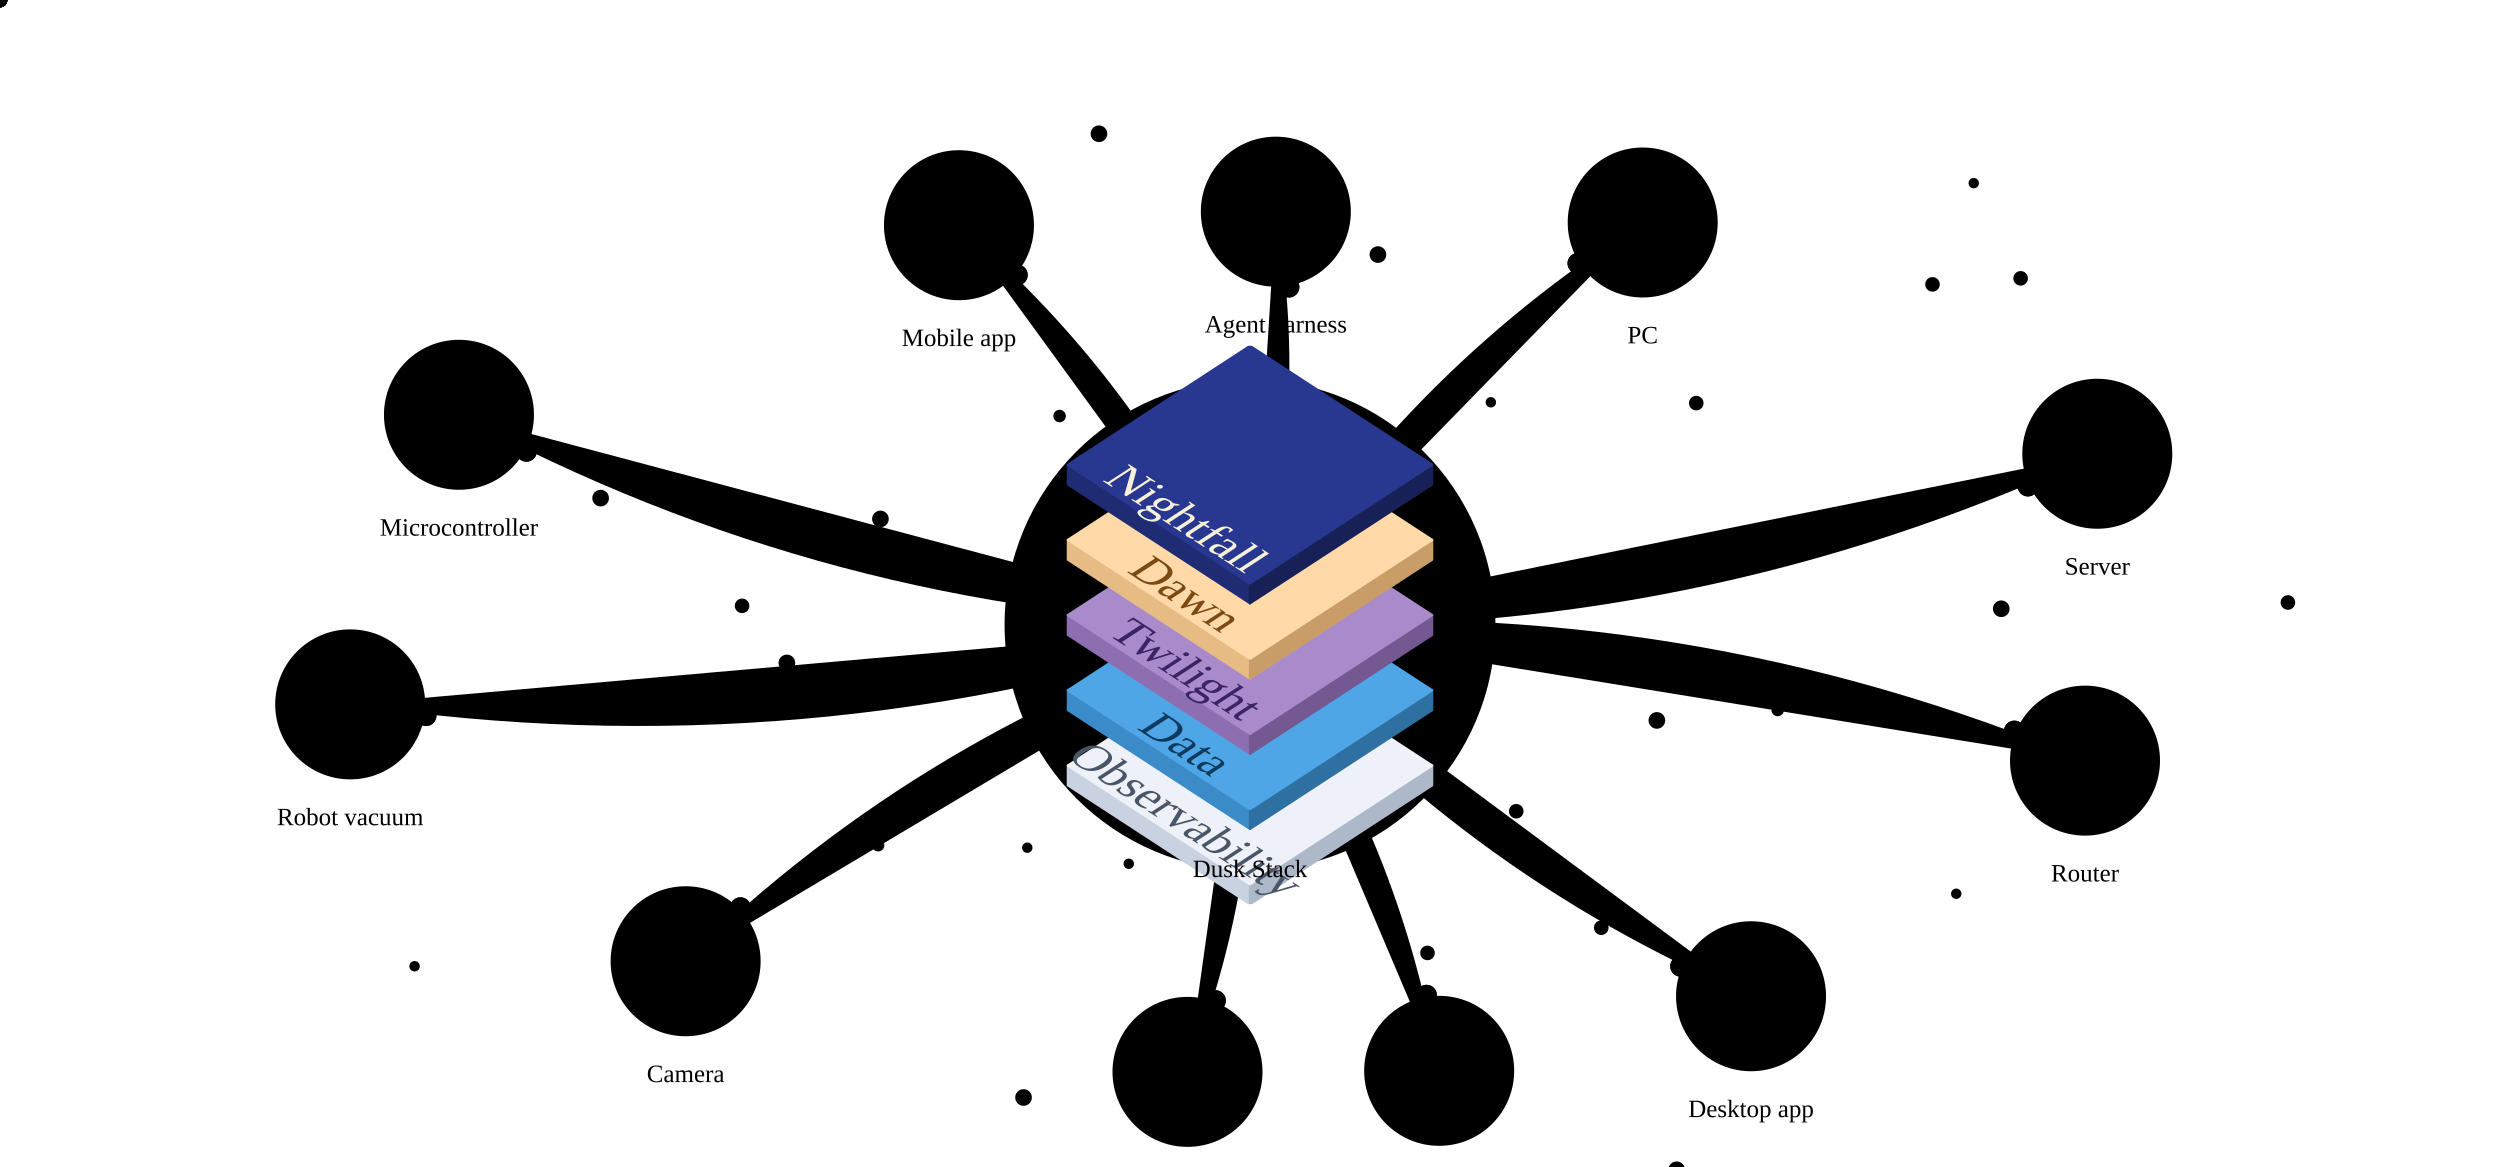
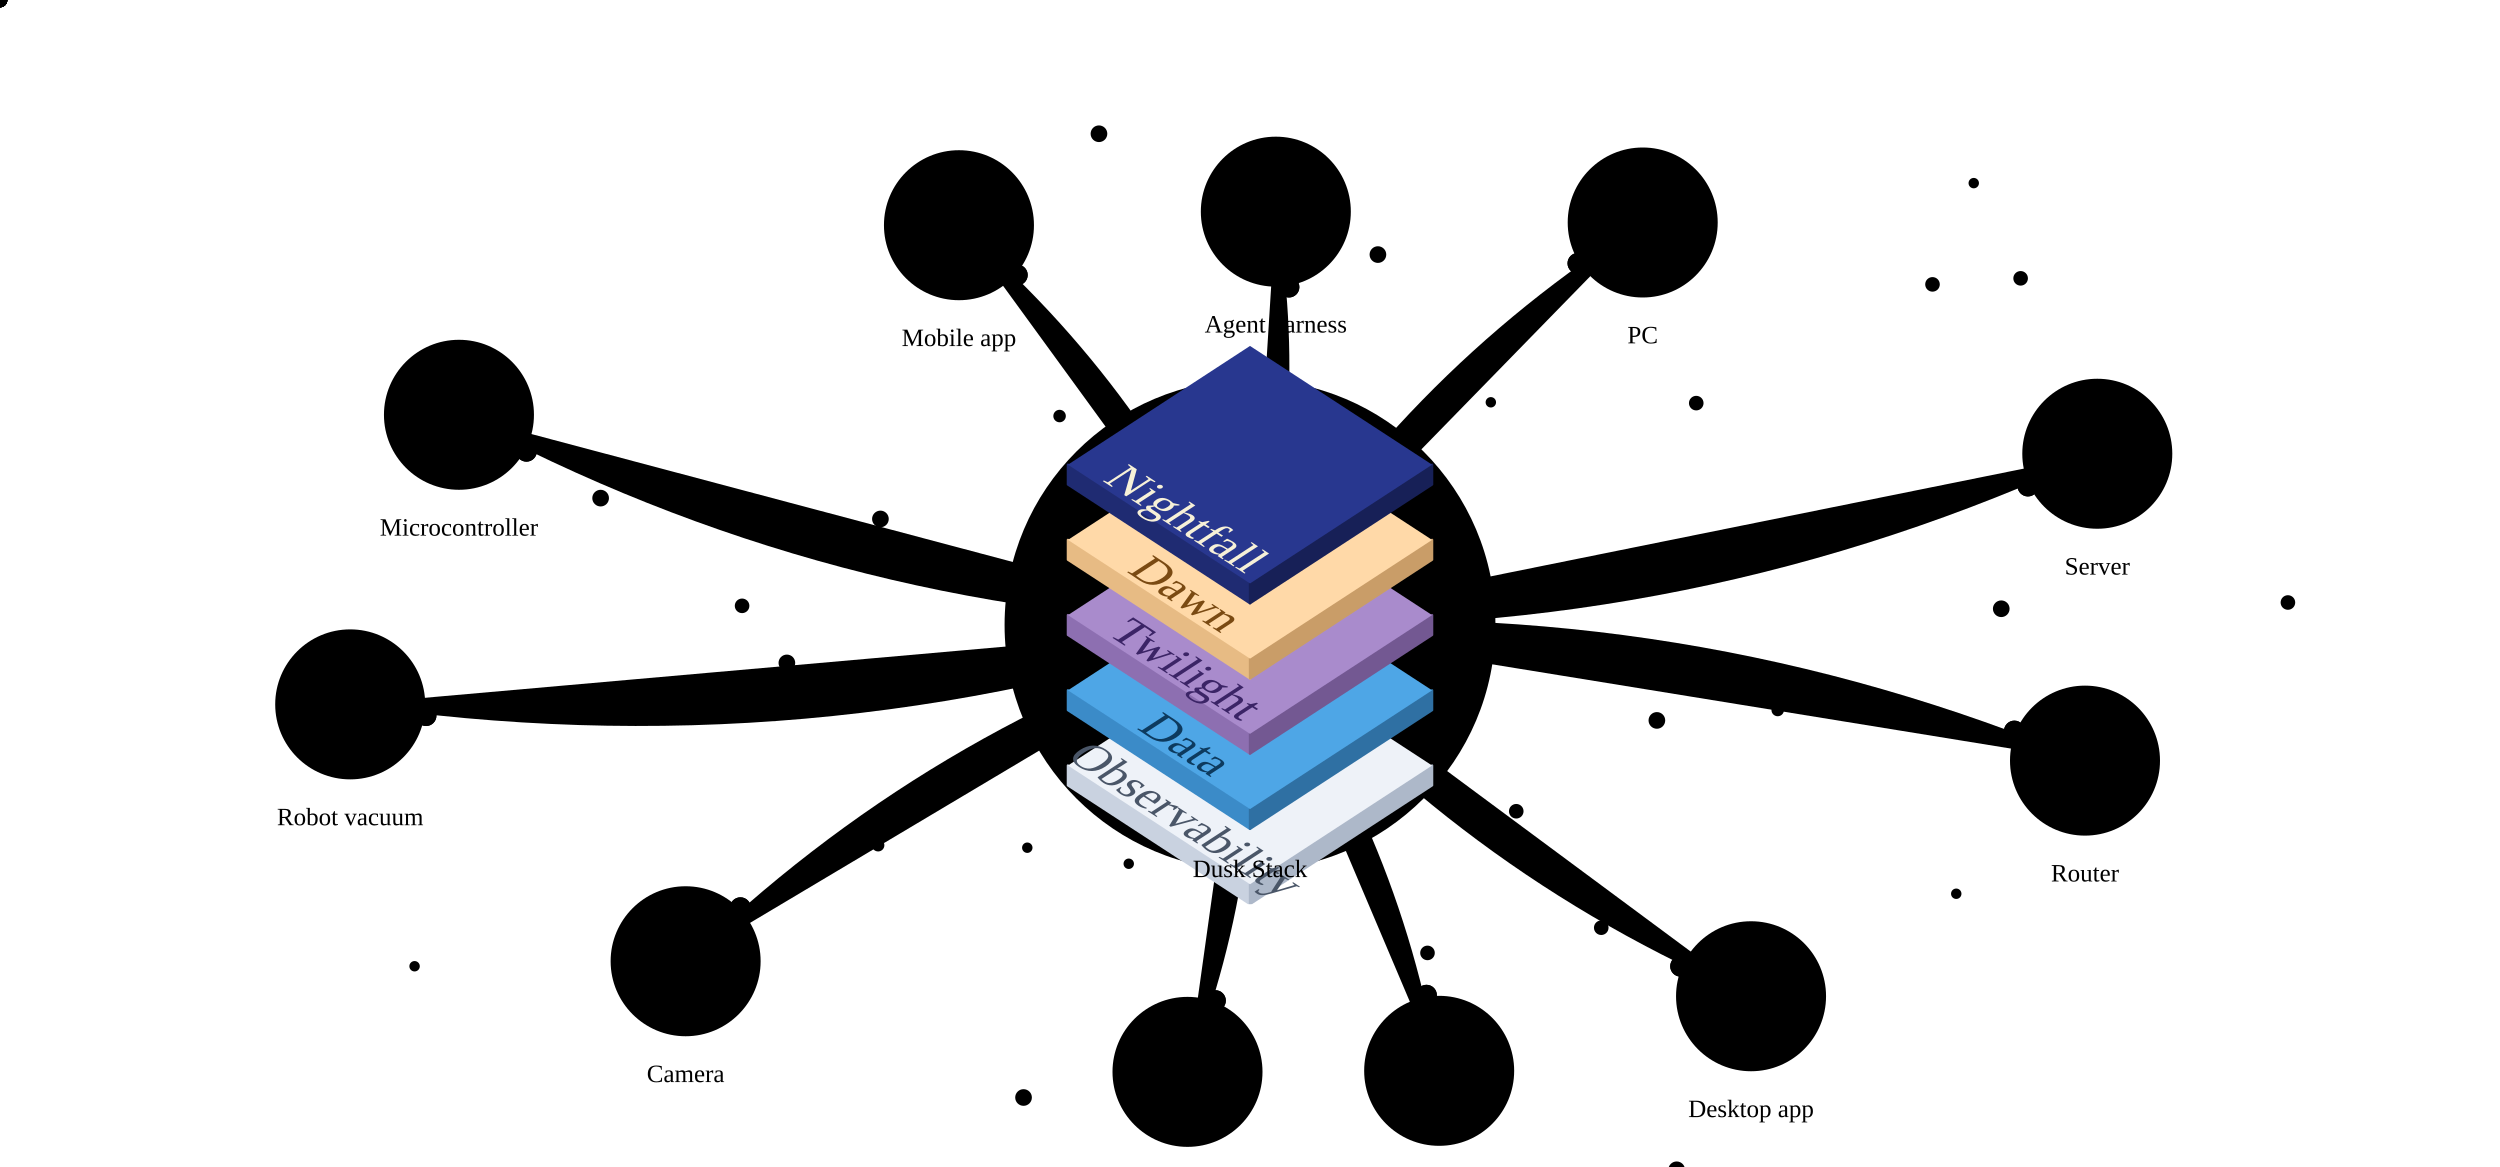
<svg xmlns="http://www.w3.org/2000/svg" class="dusk-fleet__network" viewBox="0 0 1200 560" role="img" aria-labelledby="dusk-fleet-title">
  <defs>
    <symbol id="dusk-glyph-microcontroller" viewBox="-24 -24 48 48">
      <rect x="-13" y="-13" width="26" height="26" rx="3" />
      <rect x="-6" y="-6" width="12" height="12" rx="1.5" />
      <path d="M-8 -13v-5M0 -13v-5M8 -13v-5M-8 13v5M0 13v5M8 13v5M-13 -8h-5M-13 0h-5M-13 8h-5M13 -8h5M13 0h5M13 8h5" />
    </symbol>
    <symbol id="dusk-glyph-phone" viewBox="-24 -24 48 48">
      <rect x="-10" y="-18" width="20" height="36" rx="4" />
      <path d="M-3 13h6" />
    </symbol>
    <symbol id="dusk-glyph-laptop" viewBox="-24 -24 48 48">
      <rect x="-15" y="-13" width="30" height="20" rx="2" />
      <path d="M-21 11h42l-3 5h-36z" />
    </symbol>
    <symbol id="dusk-glyph-server" viewBox="-24 -24 48 48">
      <rect x="-16" y="-17" width="32" height="10" rx="2" />
      <rect x="-16" y="-5" width="32" height="10" rx="2" />
      <rect x="-16" y="7" width="32" height="10" rx="2" />
      <path d="M-10 -12h4M-10 0h4M-10 12h4" />
    </symbol>
    <symbol id="dusk-glyph-router" viewBox="-24 -24 48 48">
      <rect x="-18" y="1" width="36" height="12" rx="3" />
      <path d="M-10 1l-5-14M10 1l5-14M-11 7h2M-5 7h2M1 7h2" />
    </symbol>
    <symbol id="dusk-glyph-desktop" viewBox="-24 -24 48 48">
      <rect x="-18" y="-16" width="36" height="24" rx="2" />
      <path d="M0 8v6M-8 16h16" />
    </symbol>
    <symbol id="dusk-glyph-camera" viewBox="-24 -24 48 48">
      <rect x="-17" y="-11" width="26" height="16" rx="3" />
      <path d="M9 -6l9-4v14l-9-4" />
      <path d="M-10 5l-3 10h10" />
    </symbol>
    <symbol id="dusk-glyph-robot-vacuum" viewBox="-24 -24 48 48">
      <circle r="17" />
      <circle r="5" />
      <path d="M-12 -8a14 14 0 0 1 24 0" />
    </symbol>
    <symbol id="dusk-glyph-car" viewBox="-24 -24 48 48">
      <path d="M-19 6v-6l5-9h22l7 9h4v6z" />
      <circle cx="-10" cy="8" r="4" />
      <circle cx="11" cy="8" r="4" />
    </symbol>
    <symbol id="dusk-glyph-agent-harness" viewBox="-24 -24 48 48">
      <rect x="-15" y="-9" width="30" height="24" rx="5" />
      <circle cx="-6" cy="2" r="2.2" />
      <circle cx="6" cy="2" r="2.2" />
      <path d="M-5 9h10M0 -9v-6" />
      <circle cy="-17" r="2" />
    </symbol>
    <symbol id="dusk-glyph-game" viewBox="-24 -24 48 48">
      <rect x="-19" y="-9" width="38" height="18" rx="9" />
      <path d="M-12 0h8M-8 -4v8" />
      <circle cx="9" cy="-2.5" r="1.8" />
      <circle cx="14" cy="2.5" r="1.8" />
    </symbol>
    <symbol id="dusk-glyph-stack" viewBox="-50 -70.5 100 141">
      <polygon fill="#c9d2e0" stroke="#c9d2e0" stroke-width="0.6" stroke-linejoin="round" points="-46,35.5 0,65.5 0,70.5 -46,40.5" />
      <polygon fill="#adb8c9" stroke="#adb8c9" stroke-width="0.6" stroke-linejoin="round" points="0,65.5 46,35.5 46,40.5 0,70.5" />
-       <polygon fill="#eef2f8" stroke="#eef2f8" stroke-width="0.6" stroke-linejoin="round" points="0,5.5 46,35.5 0,65.5 -46,35.5" />
+       <polygon fill="#eef2f8" points="0,5.5 46,35.5 0,65.5 -46,35.5" />
      <text class="dusk-fleet__hub-print" fill="#4a5668" text-anchor="middle" transform="matrix(0.837611 0.546268 -0.837611 0.546268 -19.32 51.3)">
        Observability
      </text>
      <polygon fill="#3b8bc8" stroke="#3b8bc8" stroke-width="0.6" stroke-linejoin="round" points="-46,16.5 0,46.5 0,51.5 -46,21.5" />
      <polygon fill="#2f70a3" stroke="#2f70a3" stroke-width="0.6" stroke-linejoin="round" points="0,46.5 46,16.5 46,21.5 0,51.5" />
-       <polygon fill="#4ea6e6" stroke="#4ea6e6" stroke-width="0.6" stroke-linejoin="round" points="0,-13.5 46,16.5 0,46.5 -46,16.5" />
+       <polygon fill="#4ea6e6" points="0,-13.5 46,16.5 0,46.5 -46,16.5" />
      <text class="dusk-fleet__hub-print" fill="#0d3a5e" text-anchor="middle" transform="matrix(0.837611 0.546268 -0.837611 0.546268 -19.32 32.3)">
        Data
      </text>
      <polygon fill="#8d6fb1" stroke="#8d6fb1" stroke-width="0.6" stroke-linejoin="round" points="-46,-2.5 0,27.5 0,32.5 -46,2.5" />
      <polygon fill="#735892" stroke="#735892" stroke-width="0.6" stroke-linejoin="round" points="0,27.5 46,-2.5 46,2.5 0,32.5" />
-       <polygon fill="#a98bcc" stroke="#a98bcc" stroke-width="0.6" stroke-linejoin="round" points="0,-32.5 46,-2.5 0,27.5 -46,-2.5" />
+       <polygon fill="#a98bcc" points="0,-32.5 46,-2.5 0,27.5 -46,-2.5" />
      <text class="dusk-fleet__hub-print" fill="#3b2466" text-anchor="middle" transform="matrix(0.837611 0.546268 -0.837611 0.546268 -19.32 13.3)">
        Twilight
      </text>
      <polygon fill="#e7bb84" stroke="#e7bb84" stroke-width="0.6" stroke-linejoin="round" points="-46,-21.5 0,8.5 0,13.5 -46,-16.5" />
      <polygon fill="#c99d68" stroke="#c99d68" stroke-width="0.6" stroke-linejoin="round" points="0,8.5 46,-21.5 46,-16.5 0,13.5" />
-       <polygon fill="#ffd9a8" stroke="#ffd9a8" stroke-width="0.6" stroke-linejoin="round" points="0,-51.5 46,-21.5 0,8.5 -46,-21.5" />
+       <polygon fill="#ffd9a8" points="0,-51.5 46,-21.5 0,8.5 -46,-21.5" />
      <text class="dusk-fleet__hub-print" fill="#7a4a12" text-anchor="middle" transform="matrix(0.837611 0.546268 -0.837611 0.546268 -19.32 -5.7)">
        Dawn
      </text>
      <polygon fill="#1f2b72" stroke="#1f2b72" stroke-width="0.6" stroke-linejoin="round" points="-46,-40.5 0,-10.5 0,-5.5 -46,-35.5" />
      <polygon fill="#172057" stroke="#172057" stroke-width="0.6" stroke-linejoin="round" points="0,-10.5 46,-40.5 46,-35.5 0,-5.5" />
-       <polygon fill="#28378f" stroke="#28378f" stroke-width="0.6" stroke-linejoin="round" points="0,-70.5 46,-40.5 0,-10.5 -46,-40.5" />
+       <polygon fill="#28378f" points="0,-70.5 46,-40.5 0,-10.5 -46,-40.5" />
      <text class="dusk-fleet__hub-print" fill="#f7f1d8" text-anchor="middle" transform="matrix(0.837611 0.546268 -0.837611 0.546268 -19.32 -24.7)">
        Nightfall
      </text>
    </symbol>
  </defs>
  <circle class="dusk-fleet__hub-glow" cx="600" cy="300" r="117.8" />
  <g class="dusk-fleet__tiny">
    <path class="dusk-fleet__link dusk-fleet__link--faint" id="dusk-tiny-0" d="M600 300L493.1 406.9" />
    <path class="dusk-fleet__link dusk-fleet__link--faint" id="dusk-tiny-1" d="M600 300L465.1 375.9" />
    <path class="dusk-fleet__link dusk-fleet__link--faint" id="dusk-tiny-2" d="M600 300L795.3 345.8" />
    <path class="dusk-fleet__link dusk-fleet__link--faint" id="dusk-tiny-3" d="M600 300L422.6 249.1" />
    <path class="dusk-fleet__link dusk-fleet__link--faint" id="dusk-tiny-4" d="M600 300L853.3 340.8" />
    <path class="dusk-fleet__link dusk-fleet__link--faint" id="dusk-tiny-5" d="M600 300L541.8 414.6" />
    <path class="dusk-fleet__link dusk-fleet__link--faint" id="dusk-tiny-6" d="M600 300L508.6 199.7" />
    <path class="dusk-fleet__link dusk-fleet__link--faint" id="dusk-tiny-7" d="M600 300L628.4 591.7" />
    <path class="dusk-fleet__link dusk-fleet__link--faint" id="dusk-tiny-8" d="M600 300L661.4 122.2" />
    <path class="dusk-fleet__link dusk-fleet__link--faint" id="dusk-tiny-9" d="M600 300L421.5 405.7" />
    <path class="dusk-fleet__link dusk-fleet__link--faint" id="dusk-tiny-10" d="M600 300L927.6 136.5" />
    <path class="dusk-fleet__link dusk-fleet__link--faint" id="dusk-tiny-11" d="M600 300L356.2 290.8" />
    <path class="dusk-fleet__link dusk-fleet__link--faint" id="dusk-tiny-12" d="M600 300L814.2 193.5" />
    <path class="dusk-fleet__link dusk-fleet__link--faint" id="dusk-tiny-13" d="M600 300L1098.2 289.2" />
    <path class="dusk-fleet__link dusk-fleet__link--faint" id="dusk-tiny-14" d="M600 300L491.3 526.8" />
    <path class="dusk-fleet__link dusk-fleet__link--faint" id="dusk-tiny-15" d="M600 300L199 463.8" />
    <path class="dusk-fleet__link dusk-fleet__link--faint" id="dusk-tiny-16" d="M600 300L768.6 445.3" />
    <path class="dusk-fleet__link dusk-fleet__link--faint" id="dusk-tiny-17" d="M600 300L969.9 133.6" />
    <path class="dusk-fleet__link dusk-fleet__link--faint" id="dusk-tiny-18" d="M600 300L625.7 405.6" />
    <path class="dusk-fleet__link dusk-fleet__link--faint" id="dusk-tiny-19" d="M600 300L585.4 390.8" />
    <path class="dusk-fleet__link dusk-fleet__link--faint" id="dusk-tiny-20" d="M600 300L947.4 87.9" />
    <path class="dusk-fleet__link dusk-fleet__link--faint" id="dusk-tiny-21" d="M600 300L288.3 239.1" />
    <path class="dusk-fleet__link dusk-fleet__link--faint" id="dusk-tiny-22" d="M600 300L939 429" />
    <path class="dusk-fleet__link dusk-fleet__link--faint" id="dusk-tiny-23" d="M600 300L804.8 561.5" />
    <path class="dusk-fleet__link dusk-fleet__link--faint" id="dusk-tiny-24" d="M600 300L727.8 389.4" />
    <path class="dusk-fleet__link dusk-fleet__link--faint" id="dusk-tiny-25" d="M600 300L685.2 457.4" />
    <path class="dusk-fleet__link dusk-fleet__link--faint" id="dusk-tiny-26" d="M600 300L377.7 318.2" />
    <path class="dusk-fleet__link dusk-fleet__link--faint" id="dusk-tiny-27" d="M600 300L960.6 292.2" />
    <path class="dusk-fleet__link dusk-fleet__link--faint" id="dusk-tiny-28" d="M600 300L527.5 64.2" />
    <path class="dusk-fleet__link dusk-fleet__link--faint" id="dusk-tiny-29" d="M600 300L715.6 193.1" />
    <circle cx="493.1" cy="406.9" r="2.5" />
    <circle cx="465.1" cy="375.9" r="3" />
    <circle cx="795.3" cy="345.8" r="4" />
    <circle cx="422.6" cy="249.1" r="4" />
    <circle cx="853.3" cy="340.8" r="3" />
    <circle cx="541.8" cy="414.6" r="2.5" />
    <circle cx="508.6" cy="199.7" r="3" />
    <circle cx="628.4" cy="591.7" r="4" />
    <circle cx="661.4" cy="122.2" r="4" />
    <circle cx="421.5" cy="405.7" r="3" />
    <circle cx="927.6" cy="136.5" r="3.5" />
    <circle cx="356.2" cy="290.8" r="3.5" />
    <circle cx="814.2" cy="193.5" r="3.5" />
    <circle cx="1098.2" cy="289.2" r="3.5" />
    <circle cx="491.3" cy="526.8" r="4" />
    <circle cx="199" cy="463.8" r="2.5" />
    <circle cx="768.6" cy="445.3" r="3.5" />
    <circle cx="969.9" cy="133.6" r="3.5" />
    <circle cx="625.7" cy="405.6" r="3" />
    <circle cx="585.4" cy="390.8" r="4" />
    <circle cx="947.4" cy="87.9" r="2.5" />
    <circle cx="288.3" cy="239.1" r="4" />
    <circle cx="939" cy="429" r="2.5" />
    <circle cx="804.8" cy="561.5" r="4" />
    <circle cx="727.8" cy="389.4" r="3.5" />
    <circle cx="685.2" cy="457.4" r="3.5" />
    <circle cx="377.7" cy="318.2" r="4" />
    <circle cx="960.6" cy="292.2" r="4" />
    <circle cx="527.5" cy="64.2" r="4" />
    <circle cx="715.6" cy="193.1" r="2.5" />
    <circle class="dusk-packet dusk-packet--faint" r="2.5">
      <animateMotion dur="3.2s" begin="-0s" repeatCount="indefinite" keyPoints="1;0" keyTimes="0;1" calcMode="linear">
        <mpath href="#dusk-tiny-0" />
      </animateMotion>
    </circle>
    <circle class="dusk-packet dusk-packet--faint" r="2.5">
      <animateMotion dur="4.1s" begin="-2.1s" repeatCount="indefinite" keyPoints="1;0" keyTimes="0;1" calcMode="linear">
        <mpath href="#dusk-tiny-3" />
      </animateMotion>
    </circle>
    <circle class="dusk-packet dusk-packet--faint" r="2.5">
      <animateMotion dur="4.9s" begin="-4.3s" repeatCount="indefinite" keyPoints="1;0" keyTimes="0;1" calcMode="linear">
        <mpath href="#dusk-tiny-6" />
      </animateMotion>
    </circle>
    <circle class="dusk-packet dusk-packet--faint" r="2.5">
      <animateMotion dur="4s" begin="-2.4s" repeatCount="indefinite" keyPoints="1;0" keyTimes="0;1" calcMode="linear">
        <mpath href="#dusk-tiny-9" />
      </animateMotion>
    </circle>
    <circle class="dusk-packet dusk-packet--faint" r="2.5">
      <animateMotion dur="4.9s" begin="-3.6s" repeatCount="indefinite" keyPoints="1;0" keyTimes="0;1" calcMode="linear">
        <mpath href="#dusk-tiny-12" />
      </animateMotion>
    </circle>
    <circle class="dusk-packet dusk-packet--faint" r="2.5">
      <animateMotion dur="3.9s" begin="-2.7s" repeatCount="indefinite" keyPoints="1;0" keyTimes="0;1" calcMode="linear">
        <mpath href="#dusk-tiny-15" />
      </animateMotion>
    </circle>
    <circle class="dusk-packet dusk-packet--faint" r="2.5">
      <animateMotion dur="4.8s" begin="-3.1s" repeatCount="indefinite" keyPoints="1;0" keyTimes="0;1" calcMode="linear">
        <mpath href="#dusk-tiny-18" />
      </animateMotion>
    </circle>
    <circle class="dusk-packet dusk-packet--faint" r="2.5">
      <animateMotion dur="3.9s" begin="-3.2s" repeatCount="indefinite" keyPoints="1;0" keyTimes="0;1" calcMode="linear">
        <mpath href="#dusk-tiny-21" />
      </animateMotion>
    </circle>
    <circle class="dusk-packet dusk-packet--faint" r="2.5">
      <animateMotion dur="4.8s" begin="-2.8s" repeatCount="indefinite" keyPoints="1;0" keyTimes="0;1" calcMode="linear">
        <mpath href="#dusk-tiny-24" />
      </animateMotion>
    </circle>
    <circle class="dusk-packet dusk-packet--faint" r="2.5">
      <animateMotion dur="3.8s" begin="-0s" repeatCount="indefinite" keyPoints="1;0" keyTimes="0;1" calcMode="linear">
        <mpath href="#dusk-tiny-27" />
      </animateMotion>
    </circle>
  </g>
  <g class="dusk-arm">
    <path class="dusk-fleet__link" id="dusk-link-phone" d="M600 300Q553.2 187.3 460.3 108.1" />
    <circle class="dusk-packet" r="3.5">
      <animateMotion dur="3s" begin="-0.8s" repeatCount="indefinite" keyPoints="1;0" keyTimes="0;1" calcMode="linear">
        <mpath href="#dusk-link-phone" />
      </animateMotion>
    </circle>
    <g class="dusk-node" transform="translate(460.3 108.1)">
      <circle class="dusk-node__ring" r="36" />
      <use class="dusk-node__glyph" href="#dusk-glyph-phone" x="-24" y="-24" width="48" height="48" />
      <circle class="dusk-node__pulse" cx="28" cy="23.9" r="5" style="animation-delay: -0.5s" />
      <circle class="dusk-node__online" cx="28" cy="23.9" r="5" />
    </g>
    <text class="dusk-node__label" x="460.3" y="166.1" text-anchor="middle">
      Mobile app
    </text>
  </g>
  <g class="dusk-arm">
    <path class="dusk-fleet__link" id="dusk-link-agent-harness" d="M600 300Q630 202.3 612.4 101.6" />
    <circle class="dusk-packet" r="3.5">
      <animateMotion dur="3.4s" begin="-1.1s" repeatCount="indefinite">
        <mpath href="#dusk-link-agent-harness" />
      </animateMotion>
    </circle>
    <g class="dusk-node" transform="translate(612.4 101.6)">
      <circle class="dusk-node__ring" r="36" />
      <use class="dusk-node__glyph" href="#dusk-glyph-agent-harness" x="-24" y="-24" width="48" height="48" />
      <circle class="dusk-node__pulse" cx="6.3" cy="36.2" r="5" style="animation-delay: -1.1s" />
      <circle class="dusk-node__online" cx="6.3" cy="36.2" r="5" />
    </g>
    <text class="dusk-node__label" x="612.4" y="159.6" text-anchor="middle">
      Agent harness
    </text>
  </g>
  <g class="dusk-arm">
    <path class="dusk-fleet__link" id="dusk-link-laptop" d="M600 300Q671.1 180.8 788.5 106.8" />
    <circle class="dusk-packet" r="3.5">
      <animateMotion dur="3.3s" begin="-1.7s" repeatCount="indefinite">
        <mpath href="#dusk-link-laptop" />
      </animateMotion>
    </circle>
    <g class="dusk-node" transform="translate(788.5 106.8)">
      <circle class="dusk-node__ring" r="36" />
      <use class="dusk-node__glyph" href="#dusk-glyph-laptop" x="-24" y="-24" width="48" height="48" />
      <circle class="dusk-node__pulse" cx="-31.1" cy="19.6" r="5" style="animation-delay: -0.9s" />
      <circle class="dusk-node__online" cx="-31.1" cy="19.6" r="5" />
    </g>
    <text class="dusk-node__label" x="788.5" y="164.8" text-anchor="middle">
      PC
    </text>
  </g>
  <g class="dusk-arm">
    <path class="dusk-fleet__link" id="dusk-link-server" d="M600 300Q813.2 307.7 1006.7 217.8" />
    <circle class="dusk-packet" r="3.5">
      <animateMotion dur="3.7s" begin="-2.5s" repeatCount="indefinite">
        <mpath href="#dusk-link-server" />
      </animateMotion>
    </circle>
    <g class="dusk-node" transform="translate(1006.7 217.8)">
      <circle class="dusk-node__ring" r="36" />
      <use class="dusk-node__glyph" href="#dusk-glyph-server" x="-24" y="-24" width="48" height="48" />
      <circle class="dusk-node__pulse" cx="-33.3" cy="15.5" r="5" style="animation-delay: -1.4s" />
      <circle class="dusk-node__online" cx="-33.3" cy="15.5" r="5" />
    </g>
    <text class="dusk-node__label" x="1006.7" y="275.8" text-anchor="middle">
      Server
    </text>
  </g>
  <g class="dusk-arm">
    <path class="dusk-fleet__link" id="dusk-link-router" d="M600 300Q808.2 284.5 1000.8 365.1" />
    <circle class="dusk-packet" r="3.5">
      <animateMotion dur="4.1s" begin="-3.3s" repeatCount="indefinite" keyPoints="1;0" keyTimes="0;1" calcMode="linear">
        <mpath href="#dusk-link-router" />
      </animateMotion>
    </circle>
    <g class="dusk-node" transform="translate(1000.8 365.1)">
      <circle class="dusk-node__ring" r="36" />
      <use class="dusk-node__glyph" href="#dusk-glyph-router" x="-24" y="-24" width="48" height="48" />
      <circle class="dusk-node__pulse" cx="-33.9" cy="-14.2" r="5" style="animation-delay: -1.9s" />
      <circle class="dusk-node__online" cx="-33.9" cy="-14.2" r="5" />
    </g>
    <text class="dusk-node__label" x="1000.8" y="423.1" text-anchor="middle">
      Router
    </text>
  </g>
  <g class="dusk-arm">
    <path class="dusk-fleet__link" id="dusk-link-desktop" d="M600 300Q698.8 418 840.5 478.2" />
    <circle class="dusk-packet" r="3.5">
      <animateMotion dur="2.9s" begin="-1.3s" repeatCount="indefinite">
        <mpath href="#dusk-link-desktop" />
      </animateMotion>
    </circle>
    <g class="dusk-node" transform="translate(840.5 478.2)">
      <circle class="dusk-node__ring" r="36" />
      <use class="dusk-node__glyph" href="#dusk-glyph-desktop" x="-24" y="-24" width="48" height="48" />
      <circle class="dusk-node__pulse" cx="-33.8" cy="-14.4" r="5" style="animation-delay: -2.3s" />
      <circle class="dusk-node__online" cx="-33.8" cy="-14.4" r="5" />
    </g>
    <text class="dusk-node__label" x="840.5" y="536.2" text-anchor="middle">
      Desktop app
    </text>
  </g>
  <g class="dusk-arm">
    <path class="dusk-fleet__link" id="dusk-link-game" d="M600 300Q671.1 396.1 690.8 514" />
    <circle class="dusk-packet" r="3.5">
      <animateMotion dur="3.1s" begin="-2s" repeatCount="indefinite" keyPoints="1;0" keyTimes="0;1" calcMode="linear">
        <mpath href="#dusk-link-game" />
      </animateMotion>
    </circle>
    <g class="dusk-node" transform="translate(690.8 514)">
      <circle class="dusk-node__ring" r="36" />
      <use class="dusk-node__glyph" href="#dusk-glyph-game" x="-24" y="-24" width="48" height="48" />
      <circle class="dusk-node__pulse" cx="-6.1" cy="-36.3" r="5" style="animation-delay: -2s" />
      <circle class="dusk-node__online" cx="-6.1" cy="-36.3" r="5" />
    </g>
    <text class="dusk-node__label" x="690.8" y="572.0" text-anchor="middle">
      Game
    </text>
  </g>
  <g class="dusk-arm">
    <path class="dusk-fleet__link" id="dusk-link-car" d="M600 300Q610.7 410.8 570 514.5" />
    <circle class="dusk-packet" r="3.5">
      <animateMotion dur="3.2s" begin="-1.8s" repeatCount="indefinite">
        <mpath href="#dusk-link-car" />
      </animateMotion>
    </circle>
    <g class="dusk-node" transform="translate(570 514.5)">
      <circle class="dusk-node__ring" r="36" />
      <use class="dusk-node__glyph" href="#dusk-glyph-car" x="-24" y="-24" width="48" height="48" />
      <circle class="dusk-node__pulse" cx="13.4" cy="-34.2" r="5" style="animation-delay: -0.4s" />
      <circle class="dusk-node__online" cx="13.4" cy="-34.2" r="5" />
    </g>
    <text class="dusk-node__label" x="570" y="572.5" text-anchor="middle">
      Car
    </text>
  </g>
  <g class="dusk-arm">
    <path class="dusk-fleet__link" id="dusk-link-camera" d="M600 300Q445.2 348.2 329.1 461.4" />
    <circle class="dusk-packet" r="3.5">
      <animateMotion dur="3.6s" begin="-2.2s" repeatCount="indefinite" keyPoints="1;0" keyTimes="0;1" calcMode="linear">
        <mpath href="#dusk-link-camera" />
      </animateMotion>
    </circle>
    <g class="dusk-node" transform="translate(329.1 461.4)">
      <circle class="dusk-node__ring" r="36" />
      <use class="dusk-node__glyph" href="#dusk-glyph-camera" x="-24" y="-24" width="48" height="48" />
      <circle class="dusk-node__pulse" cx="26.3" cy="-25.7" r="5" style="animation-delay: -0.9s" />
      <circle class="dusk-node__online" cx="26.3" cy="-25.7" r="5" />
    </g>
    <text class="dusk-node__label" x="329.1" y="519.4" text-anchor="middle">
      Camera
    </text>
  </g>
  <g class="dusk-arm">
    <path class="dusk-fleet__link" id="dusk-link-robot-vacuum" d="M600 300Q388.6 370.9 168.1 338.1" />
    <circle class="dusk-packet" r="3.5">
      <animateMotion dur="4s" begin="-2.7s" repeatCount="indefinite">
        <mpath href="#dusk-link-robot-vacuum" />
      </animateMotion>
    </circle>
    <g class="dusk-node" transform="translate(168.1 338.1)">
      <circle class="dusk-node__ring" r="36" />
      <use class="dusk-node__glyph" href="#dusk-glyph-robot-vacuum" x="-24" y="-24" width="48" height="48" />
      <circle class="dusk-node__pulse" cx="36.4" cy="5.4" r="5" style="animation-delay: -1.4s" />
      <circle class="dusk-node__online" cx="36.4" cy="5.4" r="5" />
    </g>
    <text class="dusk-node__label" x="168.1" y="396.1" text-anchor="middle">
      Robot vacuum
    </text>
  </g>
  <g class="dusk-arm">
    <path class="dusk-fleet__link" id="dusk-link-microcontroller" d="M600 300Q398.1 295.1 220.3 199.1" />
    <circle class="dusk-packet" r="3.5">
      <animateMotion dur="2.6s" begin="-0s" repeatCount="indefinite">
        <mpath href="#dusk-link-microcontroller" />
      </animateMotion>
    </circle>
    <g class="dusk-node" transform="translate(220.3 199.1)">
      <circle class="dusk-node__ring" r="36" />
      <use class="dusk-node__glyph" href="#dusk-glyph-microcontroller" x="-24" y="-24" width="48" height="48" />
      <circle class="dusk-node__pulse" cx="32.4" cy="17.5" r="5" style="animation-delay: -0s" />
      <circle class="dusk-node__online" cx="32.4" cy="17.5" r="5" />
    </g>
    <text class="dusk-node__label" x="220.3" y="257.1" text-anchor="middle">
      Microcontroller
    </text>
  </g>
  <use class="dusk-fleet__hub" href="#dusk-glyph-stack" x="505" y="166" width="190" height="268" />
  <text class="dusk-fleet__hub-label" x="600" y="421" text-anchor="middle">
    Dusk Stack
  </text>
</svg>
